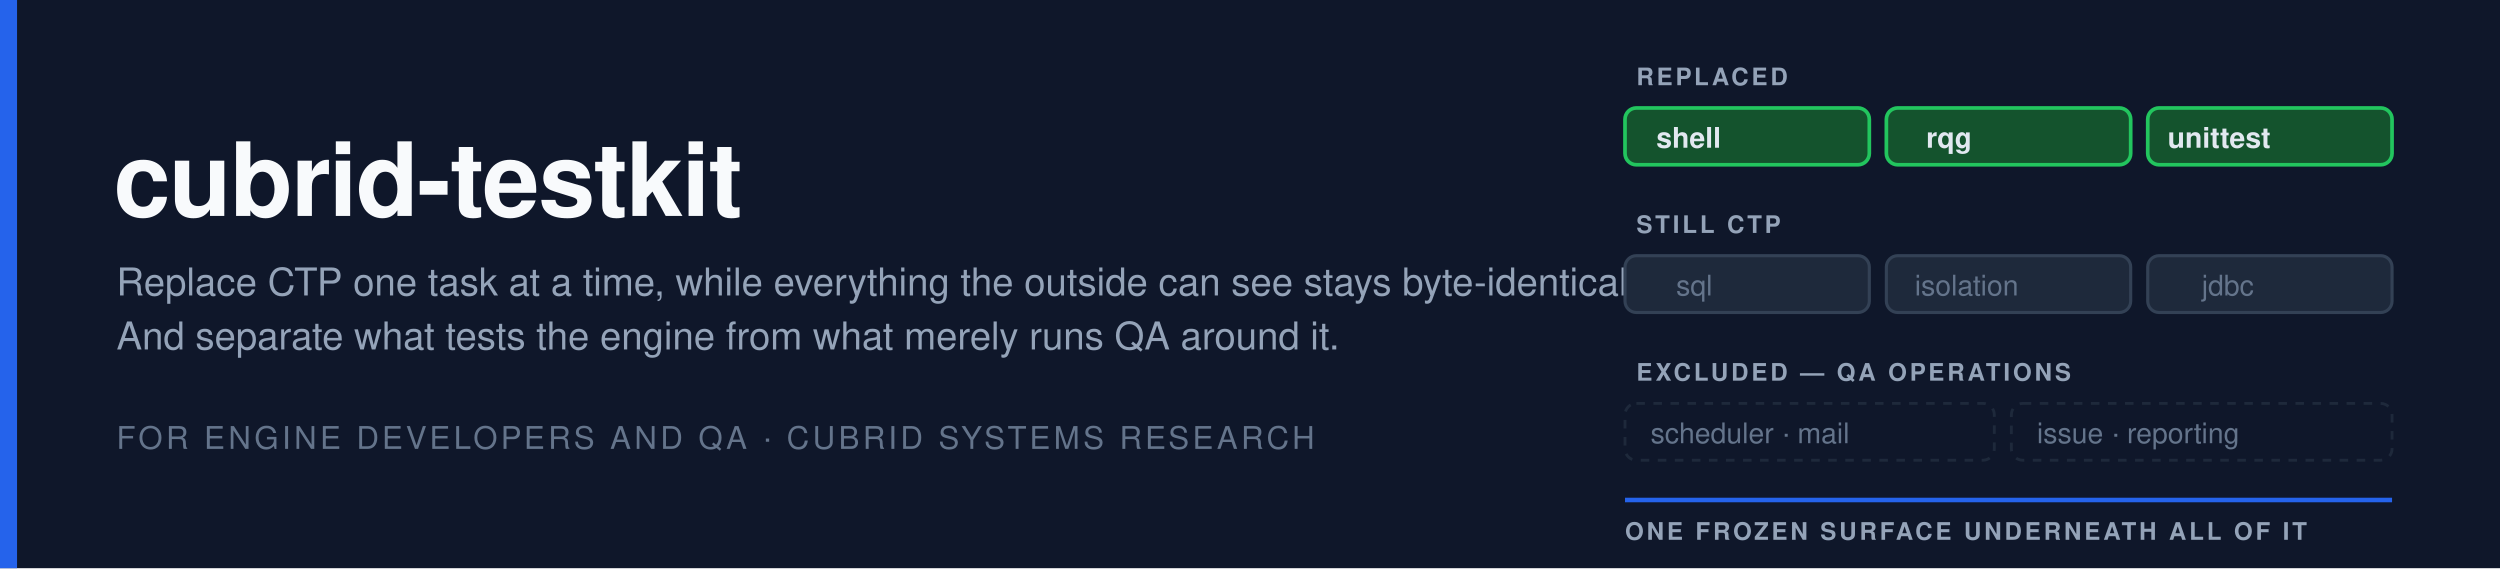
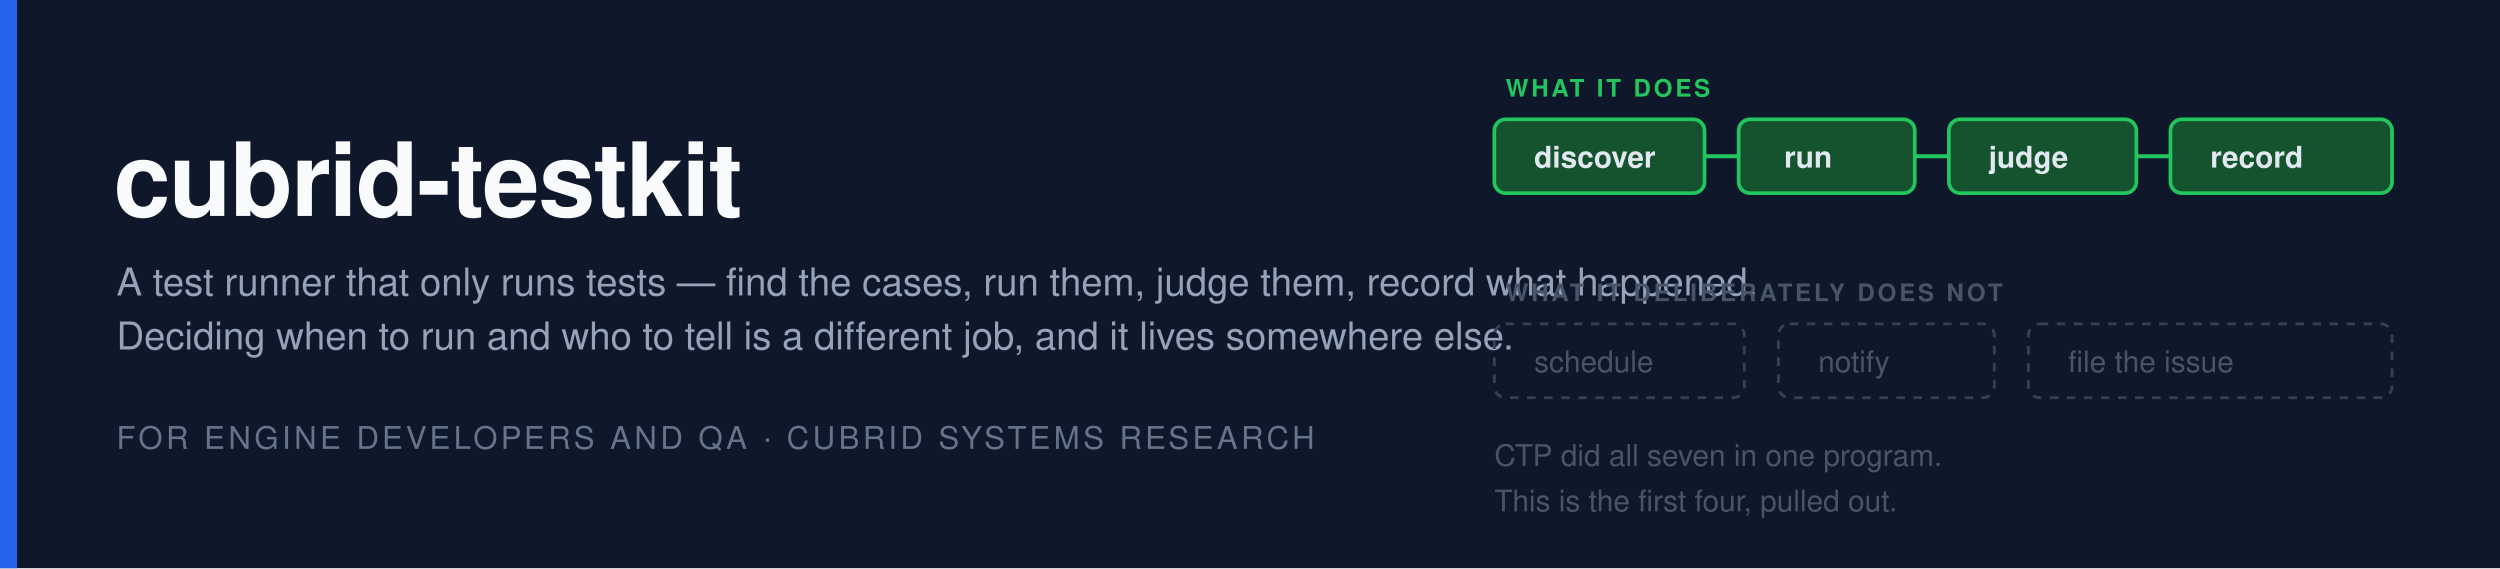
- <svg xmlns="http://www.w3.org/2000/svg" viewBox="0 0 880 200" width="880" height="200" font-family="Helvetica, Arial, sans-serif" role="img" aria-label="cubrid-testkit — goal: replace CTP one task at a time while everything the outside can see stays byte-identical, and separate what tests the engine from what runs QA">
+ <svg xmlns="http://www.w3.org/2000/svg" viewBox="0 0 880 200" width="880" height="200" font-family="Helvetica, Arial, sans-serif" role="img" aria-label="cubrid-testkit — a test runner that only runs tests: find the cases, run them, judge them, write down what happened. Scheduling, notifying and issue filing belong somewhere else.">
  <style>
  .name{font-size:36px;font-weight:700;fill:#f8fafc;letter-spacing:-0.5px}
  .tag{font-size:13.5px;fill:#94a3b8}
  .meta{font-size:11px;fill:#64748b;letter-spacing:1.2px}
-   .chip{font-size:10px;font-weight:700;fill:#e2e8f0}
-   .chipo{font-size:10px;fill:#64748b}
-   .lbl{font-size:8.5px;font-weight:700;fill:#94a3b8;letter-spacing:1px}
-   .new{fill:#14532d;stroke:#22c55e;stroke-width:1.3}
-   .old{fill:#1e293b;stroke:#334155;stroke-width:1.1}
-   .out{fill:#0f172a;stroke:#1e293b;stroke-width:1;stroke-dasharray:3 3}
-   .freeze{stroke:#2563eb;stroke-width:1.6}
+   .lbl{font-size:8.5px;font-weight:700;letter-spacing:1px}
+   .does{font-size:10.5px;font-weight:700;fill:#e2e8f0}
+   .nots{font-size:10.5px;fill:#475569}
+   .step{fill:#14532d;stroke:#22c55e;stroke-width:1.3}
+   .skip{fill:none;stroke:#334155;stroke-width:1;stroke-dasharray:3 3}
+   .flow{stroke:#22c55e;stroke-width:1.4;fill:none}
</style>
  <rect x="0" y="0" width="880" height="200" fill="#0f172a" />
  <rect x="0" y="0" width="6" height="200" fill="#2563eb" />
  <text class="name" x="40" y="76">cubrid-testkit</text>
-   <text class="tag" x="41" y="104">Replace CTP one task at a time, while everything the outside can see stays byte-identical.</text>
-   <text class="tag" x="41" y="123">And separate what tests the engine from what merely runs QA around it.</text>
+   <text class="tag" x="41" y="104">A test runner that only runs tests — find the cases, run them, judge them, record what happened.</text>
+   <text class="tag" x="41" y="123">Deciding when to run and who to tell is a different job, and it lives somewhere else.</text>
  <text class="meta" x="41" y="158">FOR ENGINE DEVELOPERS AND QA · CUBRID SYSTEMS RESEARCH</text>
-   <text class="lbl" x="576" y="30">REPLACED</text>
-   <rect class="new" x="572" y="38" width="86" height="20" rx="4" />
-   <text class="chip" x="583" y="52">shell</text>
-   <rect class="new" x="664" y="38" width="86" height="20" rx="4" />
-   <text class="chip" x="678" y="52">rqg</text>
-   <rect class="new" x="756" y="38" width="86" height="20" rx="4" />
-   <text class="chip" x="763" y="52">unittest</text>
-   <text class="lbl" x="576" y="82">STILL CTP</text>
-   <rect class="old" x="572" y="90" width="86" height="20" rx="4" />
-   <text class="chipo" x="590" y="104">sql</text>
-   <rect class="old" x="664" y="90" width="86" height="20" rx="4" />
-   <text class="chipo" x="674" y="104">isolation</text>
-   <rect class="old" x="756" y="90" width="86" height="20" rx="4" />
-   <text class="chipo" x="775" y="104">jdbc</text>
-   <text class="lbl" x="576" y="134">EXCLUDED — QA OPERATIONS</text>
-   <rect class="out" x="572" y="142" width="130" height="20" rx="4" />
-   <text class="chipo" x="581" y="156">scheduler · mail</text>
-   <rect class="out" x="708" y="142" width="134" height="20" rx="4" />
-   <text class="chipo" x="717" y="156">issue · reporting</text>
-   <line class="freeze" x1="572" y1="176" x2="842" y2="176" />
-   <text class="lbl" x="572" y="190">ONE FROZEN SURFACE UNDERNEATH ALL OF IT</text>
+   <text class="lbl" x="530" y="34" fill="#22c55e">WHAT IT DOES</text>
+   <rect class="step" x="526" y="42" width="74" height="26" rx="4" />
+   <text class="does" x="540" y="59">discover</text>
+   <rect class="step" x="612" y="42" width="62" height="26" rx="4" />
+   <text class="does" x="628" y="59">run</text>
+   <rect class="step" x="686" y="42" width="66" height="26" rx="4" />
+   <text class="does" x="700" y="59">judge</text>
+   <rect class="step" x="764" y="42" width="78" height="26" rx="4" />
+   <text class="does" x="778" y="59">record</text>
+   <path class="flow" d="M600 55 L612 55 M674 55 L686 55 M752 55 L764 55" />
+   <text class="lbl" x="530" y="106" fill="#475569">WHAT IT DELIBERATELY DOES NOT</text>
+   <rect class="skip" x="526" y="114" width="88" height="26" rx="4" />
+   <text class="nots" x="540" y="131">schedule</text>
+   <rect class="skip" x="626" y="114" width="76" height="26" rx="4" />
+   <text class="nots" x="640" y="131">notify</text>
+   <rect class="skip" x="714" y="114" width="128" height="26" rx="4" />
+   <text class="nots" x="728" y="131">file the issue</text>
+   <text class="nots" x="526" y="164">CTP did all seven in one program.</text>
+   <text class="nots" x="526" y="180">This is the first four, pulled out.</text>
</svg>
